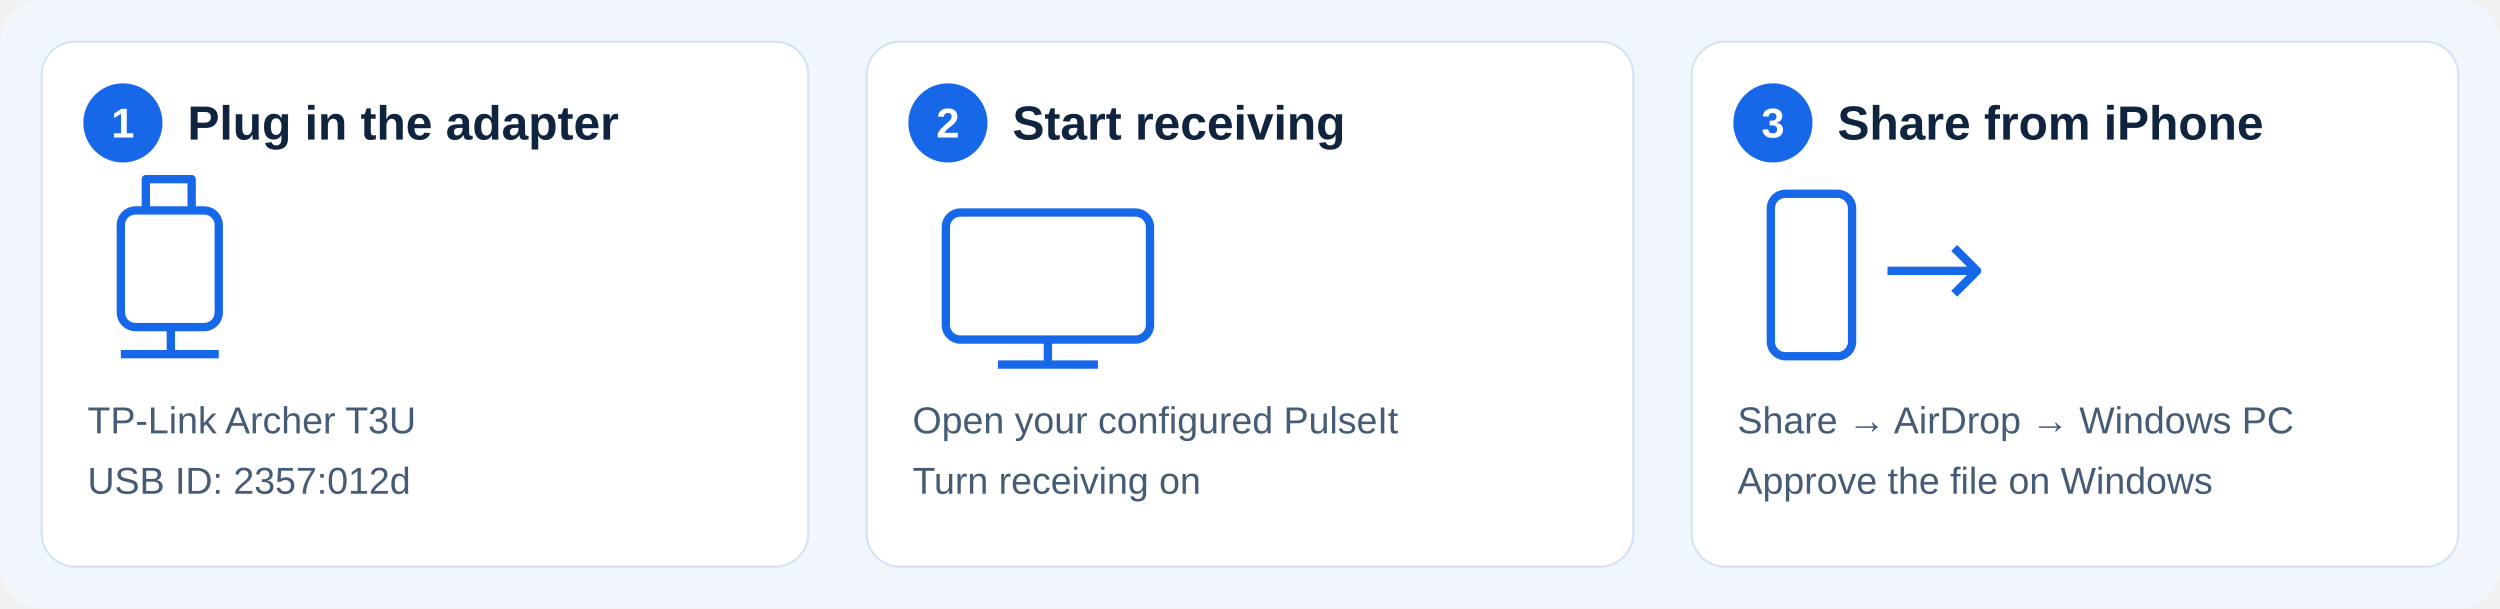
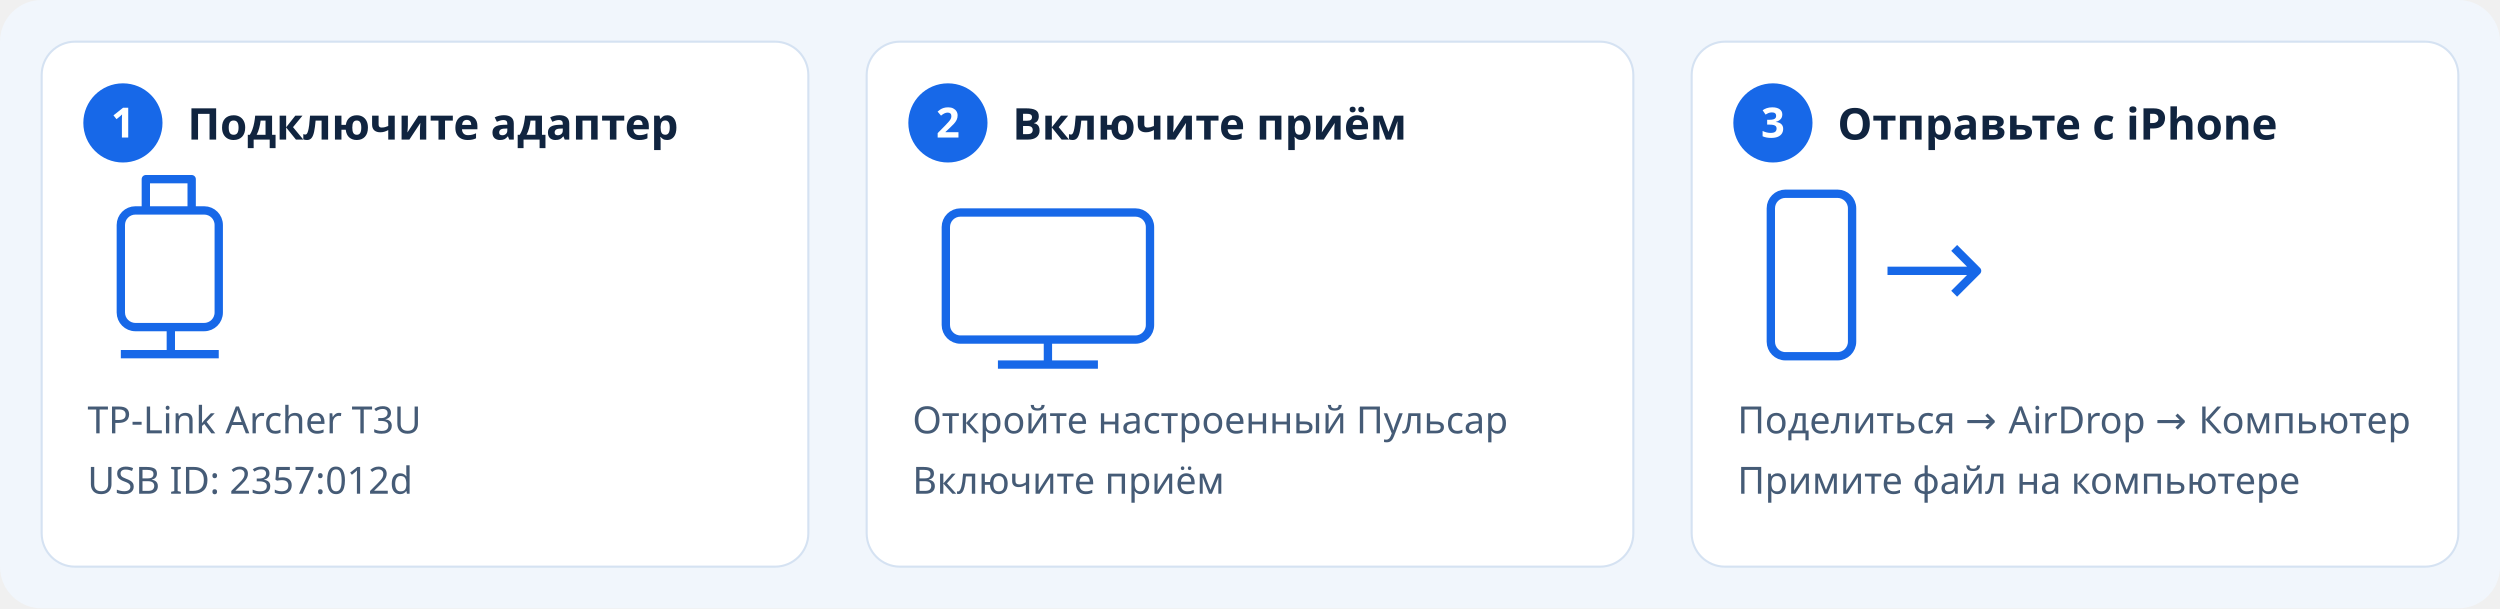
<svg xmlns="http://www.w3.org/2000/svg" width="1200" height="292" viewBox="0 0 1200 292" role="img" aria-labelledby="title desc">
  <rect width="1200" height="292" rx="20" fill="#f1f6fc" />
-   <g font-family="Segoe UI,Arial,sans-serif">
+   <g font-family="Noto Sans,DejaVu Sans,Segoe UI,Arial,sans-serif">
    <g fill="white" stroke="#d5e2f2">
      <rect x="20" y="20" width="368" height="252" rx="16" />
      <rect x="416" y="20" width="368" height="252" rx="16" />
      <rect x="812" y="20" width="368" height="252" rx="16" />
    </g>
    <g fill="#1768e8">
      <circle cx="59" cy="59" r="19" />
      <circle cx="455" cy="59" r="19" />
      <circle cx="851" cy="59" r="19" />
    </g>
    <g fill="white" font-size="20" font-weight="700" text-anchor="middle">
      <text x="59" y="66">1</text>
      <text x="455" y="66">2</text>
      <text x="851" y="66">3</text>
    </g>
-     <g fill="#10243f" font-size="23" font-weight="700">
-       <text x="90" y="67">Plug in the adapter</text>
-       <text x="486" y="67">Start receiving</text>
-       <text x="882" y="67">Share from iPhone</text>
+     <g fill="#10243f" font-size="21" font-weight="700">
+       <text x="90" y="67">Подключите адаптер</text>
+       <text x="486" y="67">Включите приём</text>
+       <text x="882" y="67">Отправьте с iPhone</text>
    </g>
    <g fill="none" stroke="#1768e8" stroke-width="4" stroke-linejoin="round">
      <rect x="58" y="101" width="47" height="56" rx="7" />
      <path d="M70 101V86h22v15m-10 56v13m-24 0h47" />
      <rect x="454" y="102" width="98" height="61" rx="7" />
      <path d="M503 163v12m-24 0h48" />
      <rect x="850" y="93" width="39" height="78" rx="7" />
      <path d="M906 130h43m-11-11 11 11-11 11" />
    </g>
    <g fill="#455b76" font-size="18">
      <text x="42" y="208">TP-Link Archer T3U</text>
      <text x="42" y="237">USB ID: 2357:012d</text>
-       <text x="438" y="208">Open your configured PulseIt</text>
-       <text x="438" y="237">Turn receiving on</text>
-       <text x="834" y="208">Share → AirDrop → Windows PC</text>
-       <text x="834" y="237">Approve the file on Windows</text>
+       <text x="438" y="208">Откройте настроенный Пульсар</text>
+       <text x="438" y="237">Включите приём</text>
+       <text x="834" y="208">Поделиться → AirDrop → Компьютер</text>
+       <text x="834" y="237">Примите файл на компьютере</text>
    </g>
  </g>
</svg>
